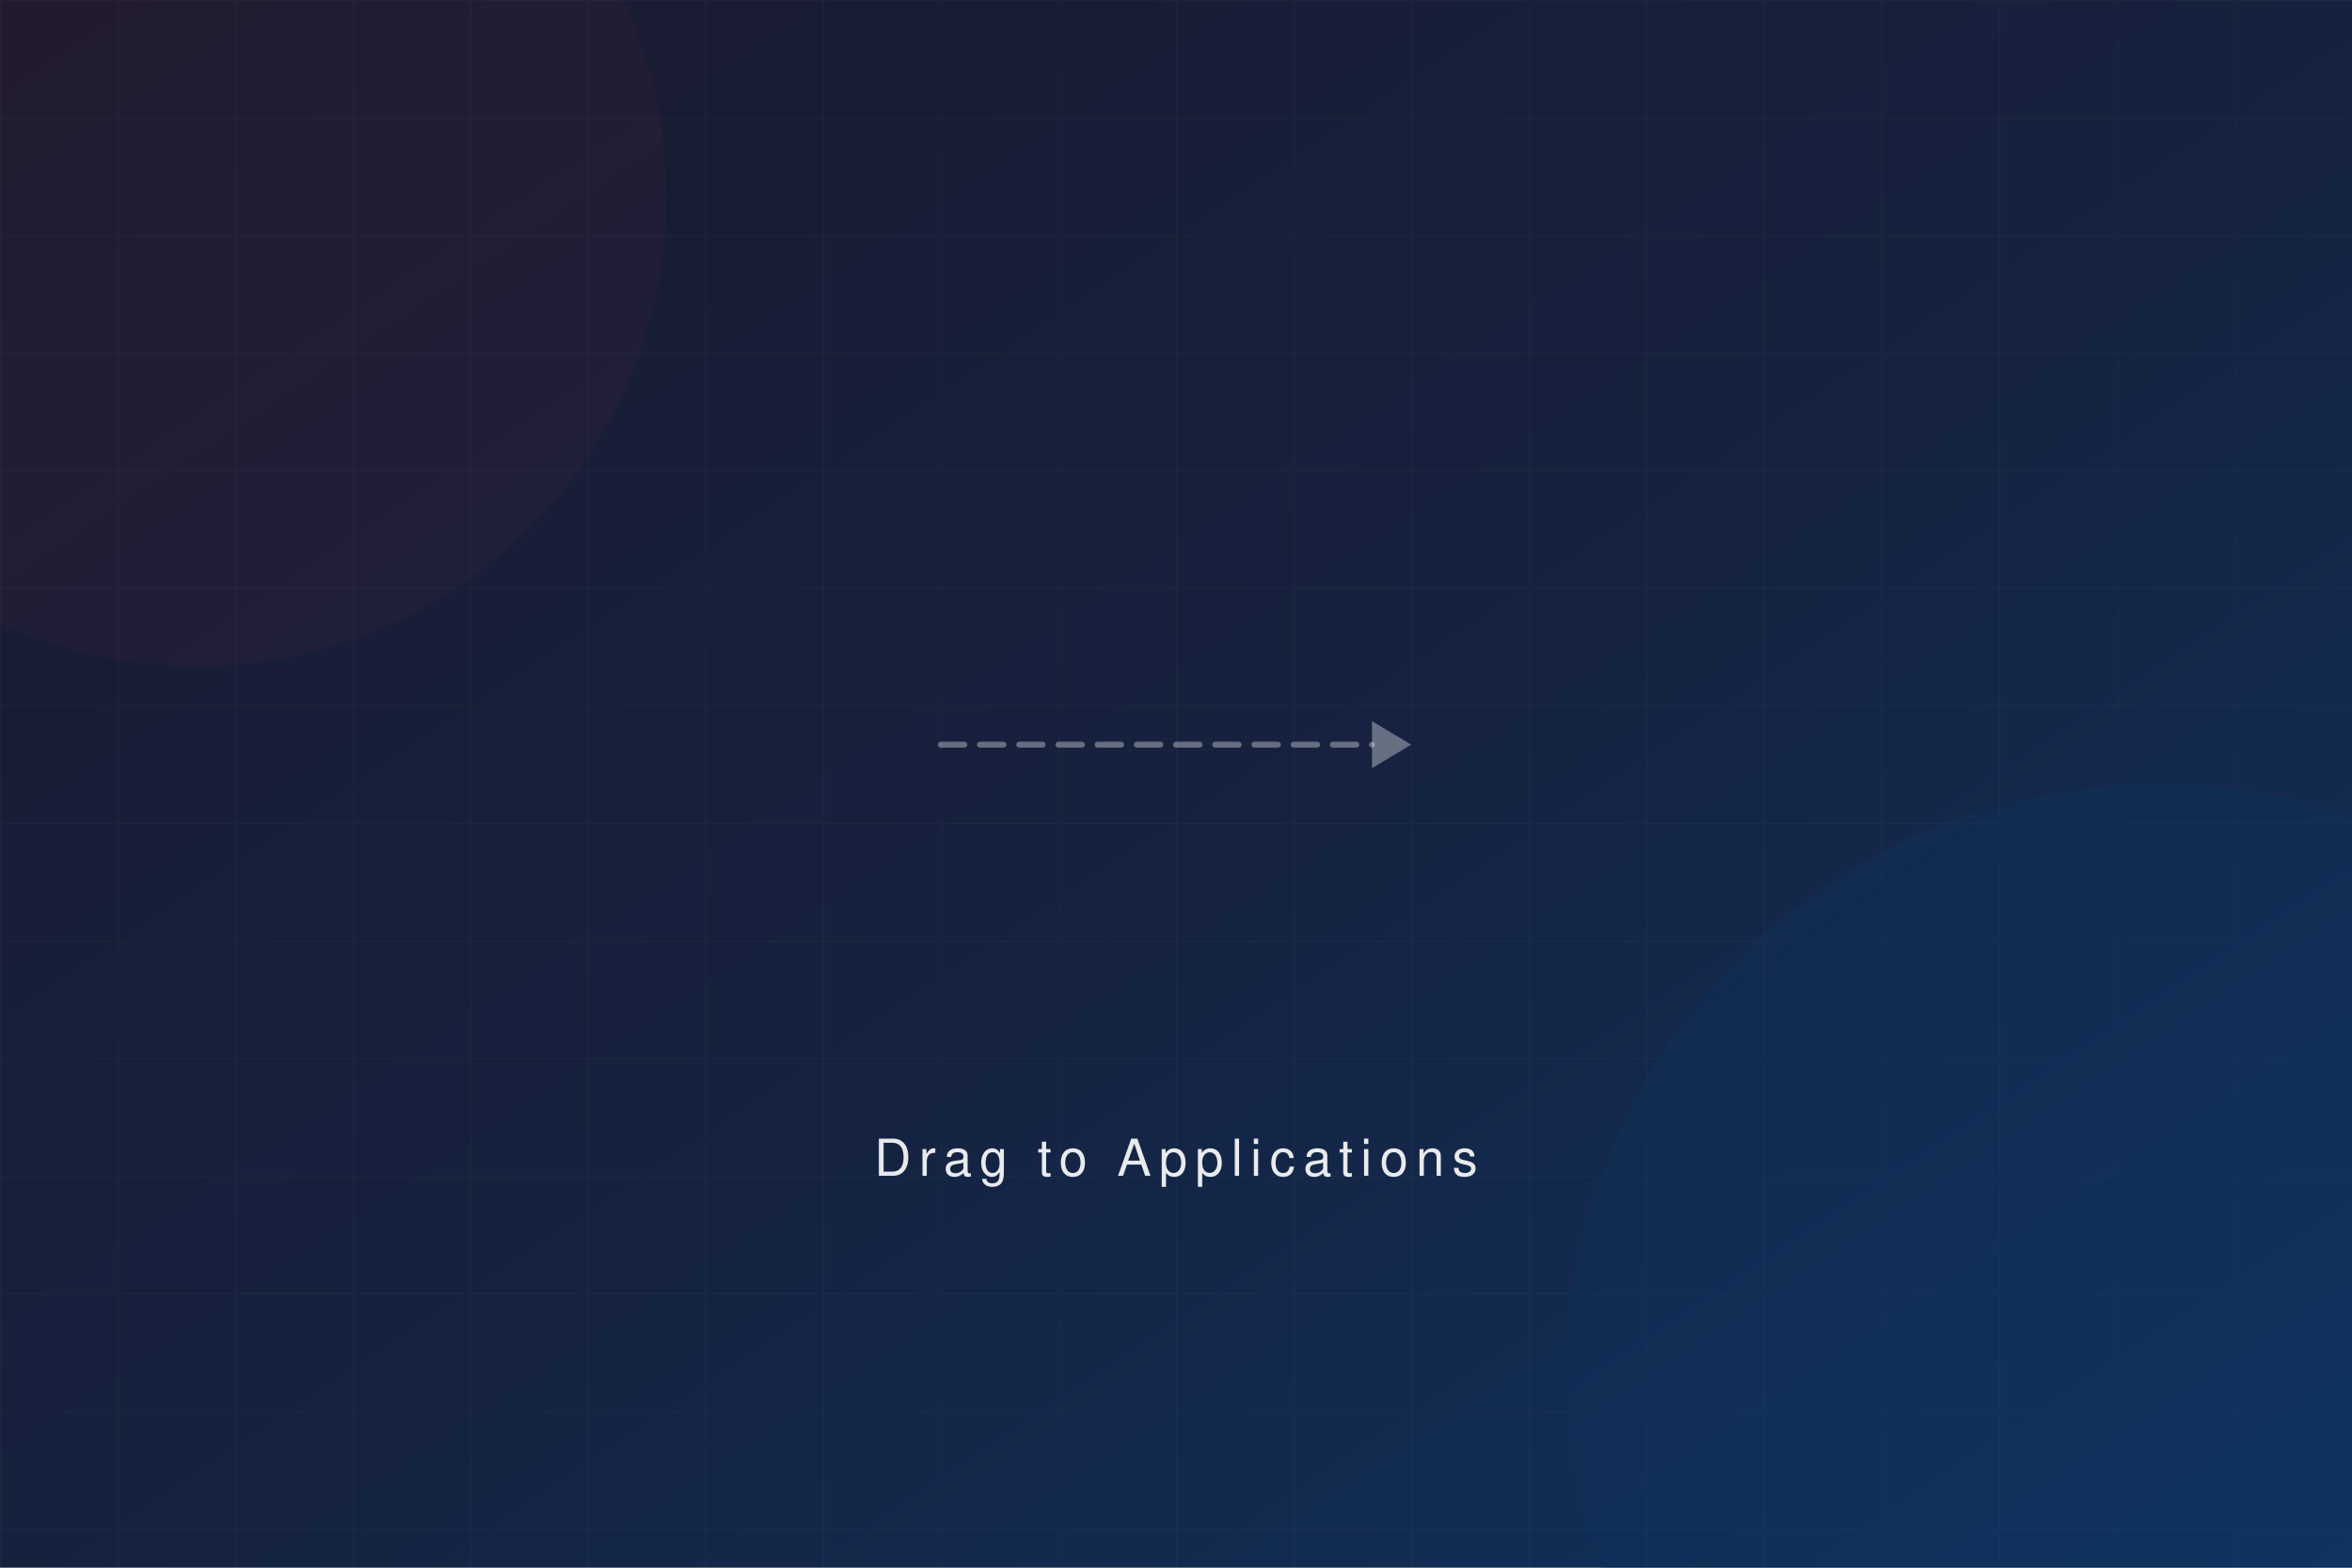
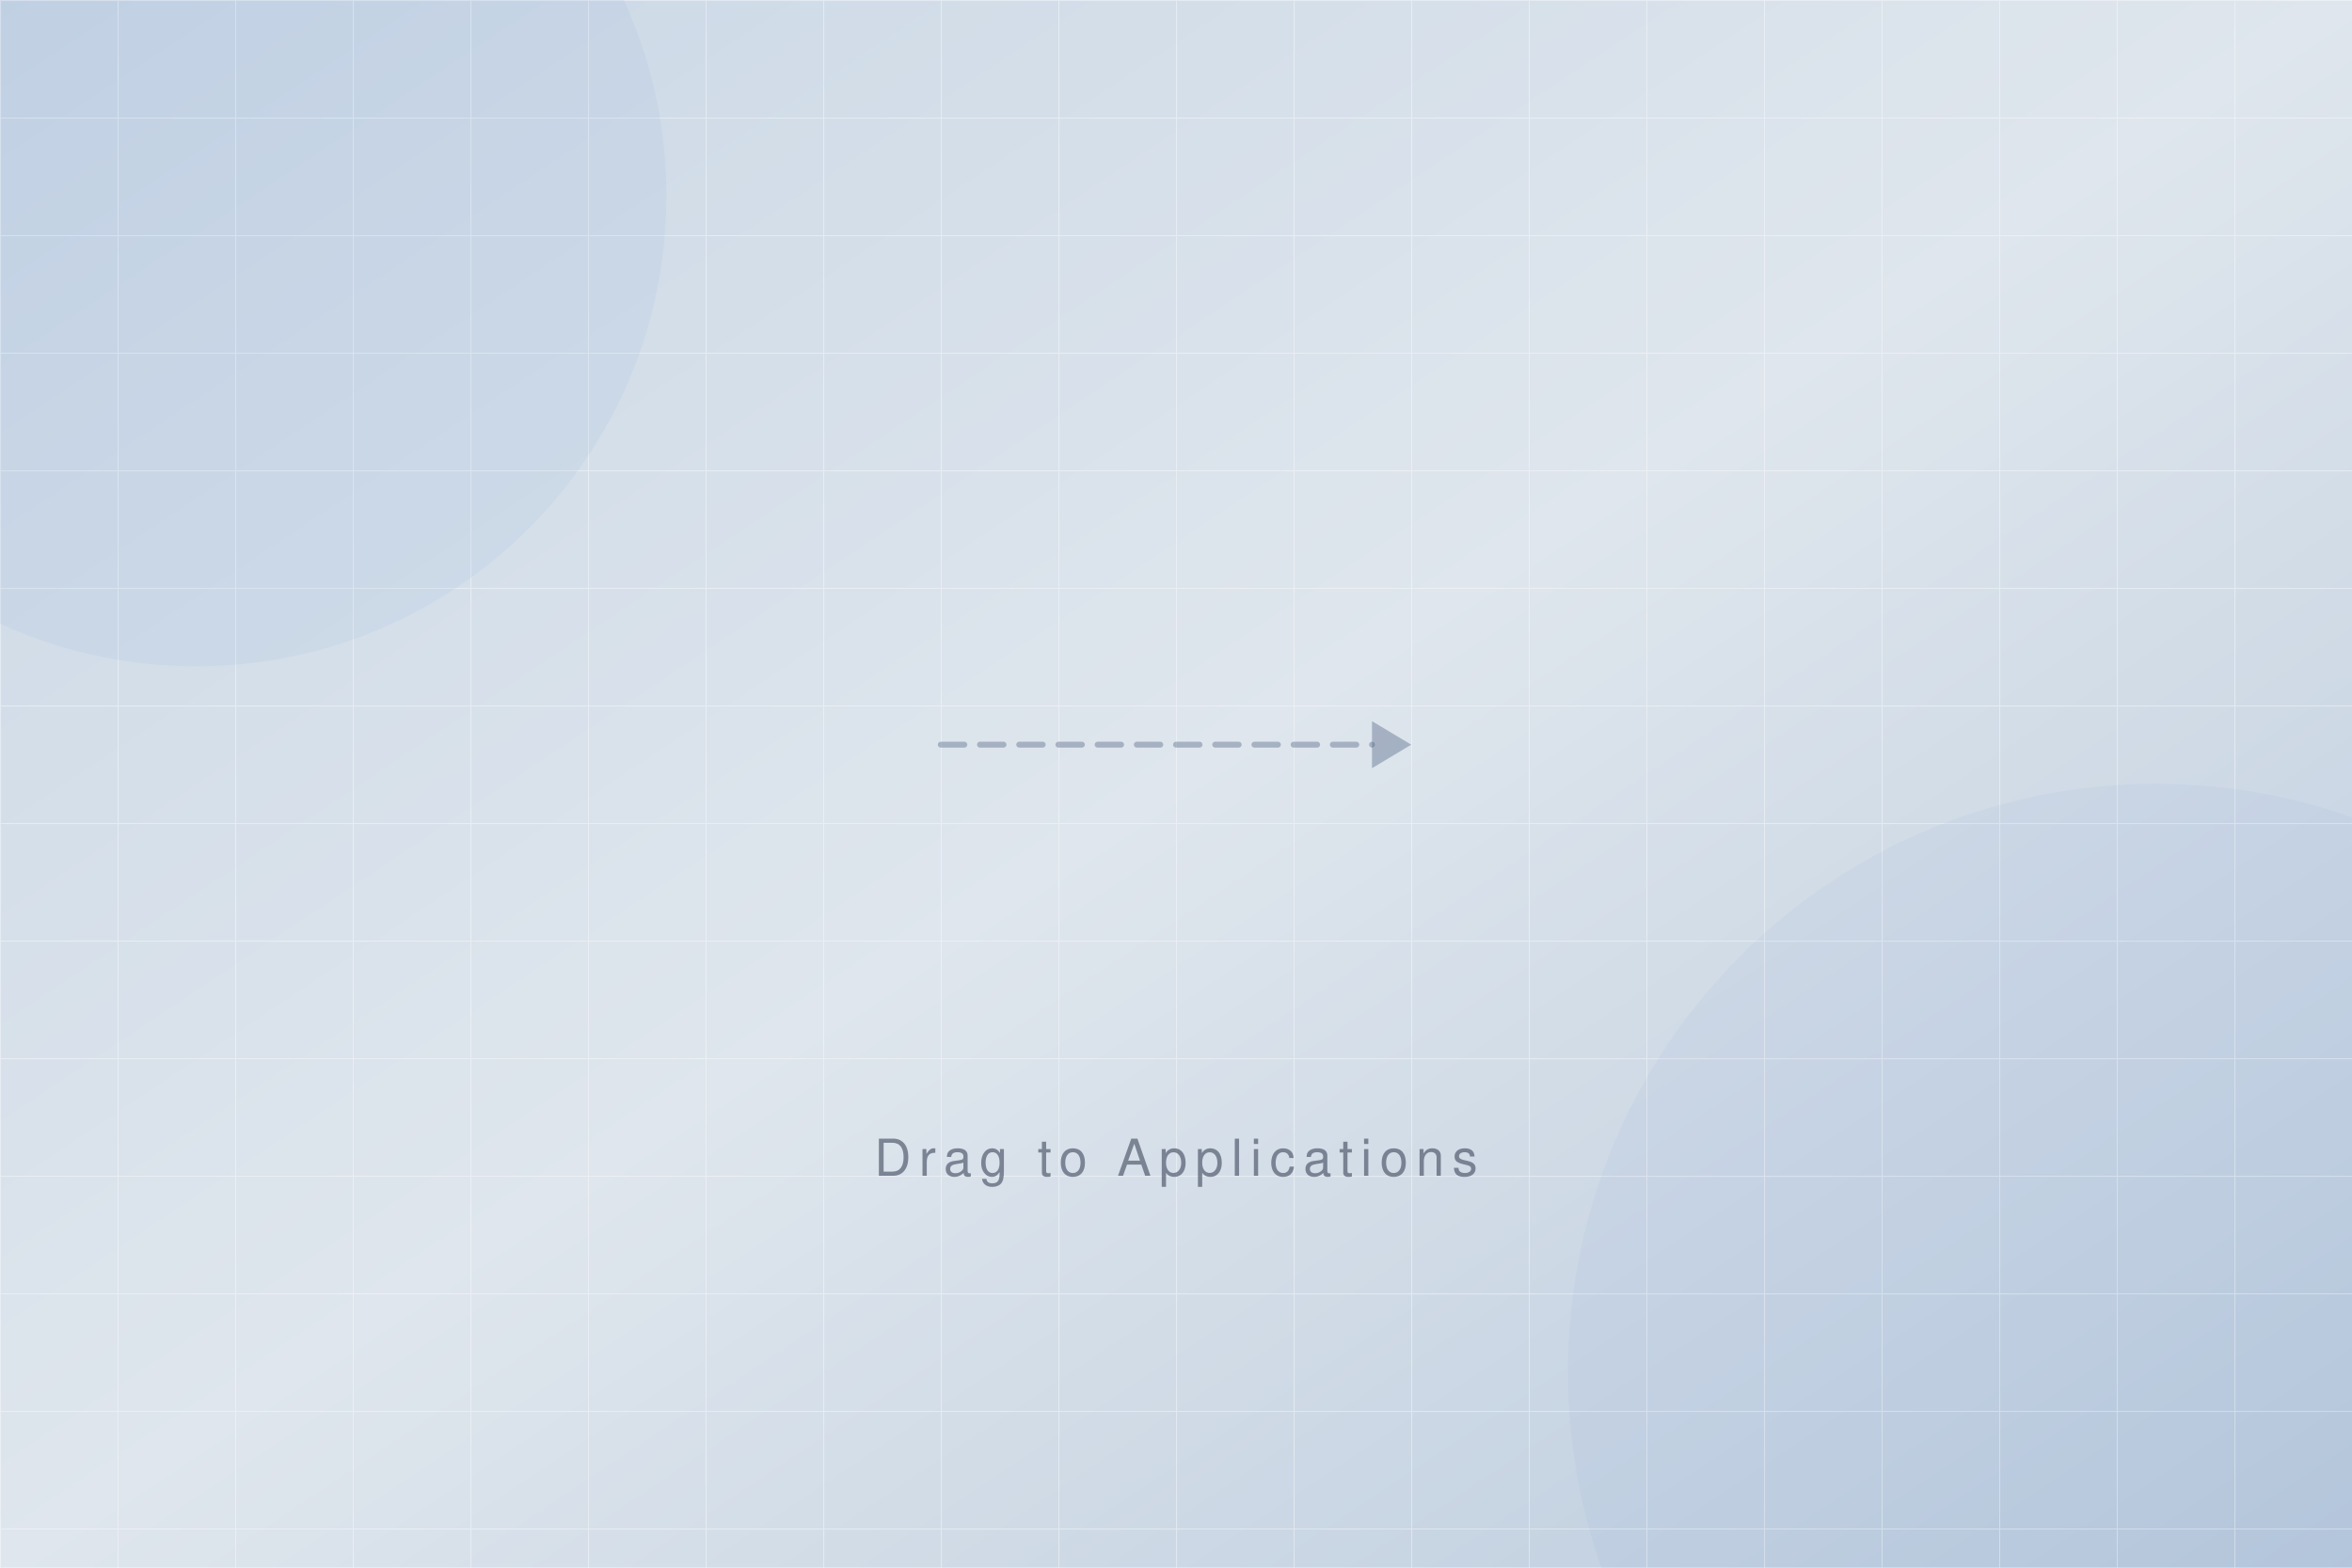
<svg xmlns="http://www.w3.org/2000/svg" width="1200" height="800" viewBox="0 0 1200 800">
  <defs>
    <linearGradient id="bg" x1="0%" y1="0%" x2="100%" y2="100%">
-       <stop offset="0%" style="stop-color:#1a1a2e;stop-opacity:1" />
-       <stop offset="50%" style="stop-color:#16213e;stop-opacity:1" />
-       <stop offset="100%" style="stop-color:#0f3460;stop-opacity:1" />
+       <stop offset="0%" style="stop-color:#c8d6e5;stop-opacity:1" />
+       <stop offset="50%" style="stop-color:#dfe6ed;stop-opacity:1" />
+       <stop offset="100%" style="stop-color:#b8c9dc;stop-opacity:1" />
    </linearGradient>
    <pattern id="grid" width="60" height="60" patternUnits="userSpaceOnUse">
-       <path d="M 60 0 L 0 0 0 60" fill="none" stroke="rgba(255,255,255,0.03)" stroke-width="1" />
+       <path d="M 60 0 L 0 0 0 60" fill="none" stroke="rgba(255,255,255,0.4)" stroke-width="1" />
    </pattern>
  </defs>
  <rect width="1200" height="800" fill="url(#bg)" />
  <rect width="1200" height="800" fill="url(#grid)" />
-   <circle cx="100" cy="100" r="240" fill="rgba(233,69,96,0.04)" />
-   <circle cx="1100" cy="700" r="300" fill="rgba(15,52,96,0.3)" />
-   <line x1="480" y1="380" x2="700" y2="380" stroke="rgba(255,255,255,0.35)" stroke-width="3" stroke-dasharray="12,8" stroke-linecap="round" />
-   <polygon points="720,380 700,368 700,392" fill="rgba(255,255,255,0.35)" />
-   <text x="600" y="600" text-anchor="middle" font-family="'Helvetica Neue', Helvetica, Arial, sans-serif" font-size="26" fill="rgba(255,255,255,0.9)" font-weight="300" letter-spacing="4">
+   <circle cx="100" cy="100" r="240" fill="rgba(100,140,200,0.08)" />
+   <circle cx="1100" cy="700" r="300" fill="rgba(100,140,200,0.06)" />
+   <line x1="480" y1="380" x2="700" y2="380" stroke="rgba(80,100,130,0.4)" stroke-width="3" stroke-dasharray="12,8" stroke-linecap="round" />
+   <polygon points="720,380 700,368 700,392" fill="rgba(80,100,130,0.4)" />
+   <text x="600" y="600" text-anchor="middle" font-family="'Helvetica Neue', Helvetica, Arial, sans-serif" font-size="26" fill="rgba(60,70,90,0.6)" font-weight="300" letter-spacing="4">
    Drag to Applications
  </text>
</svg>
